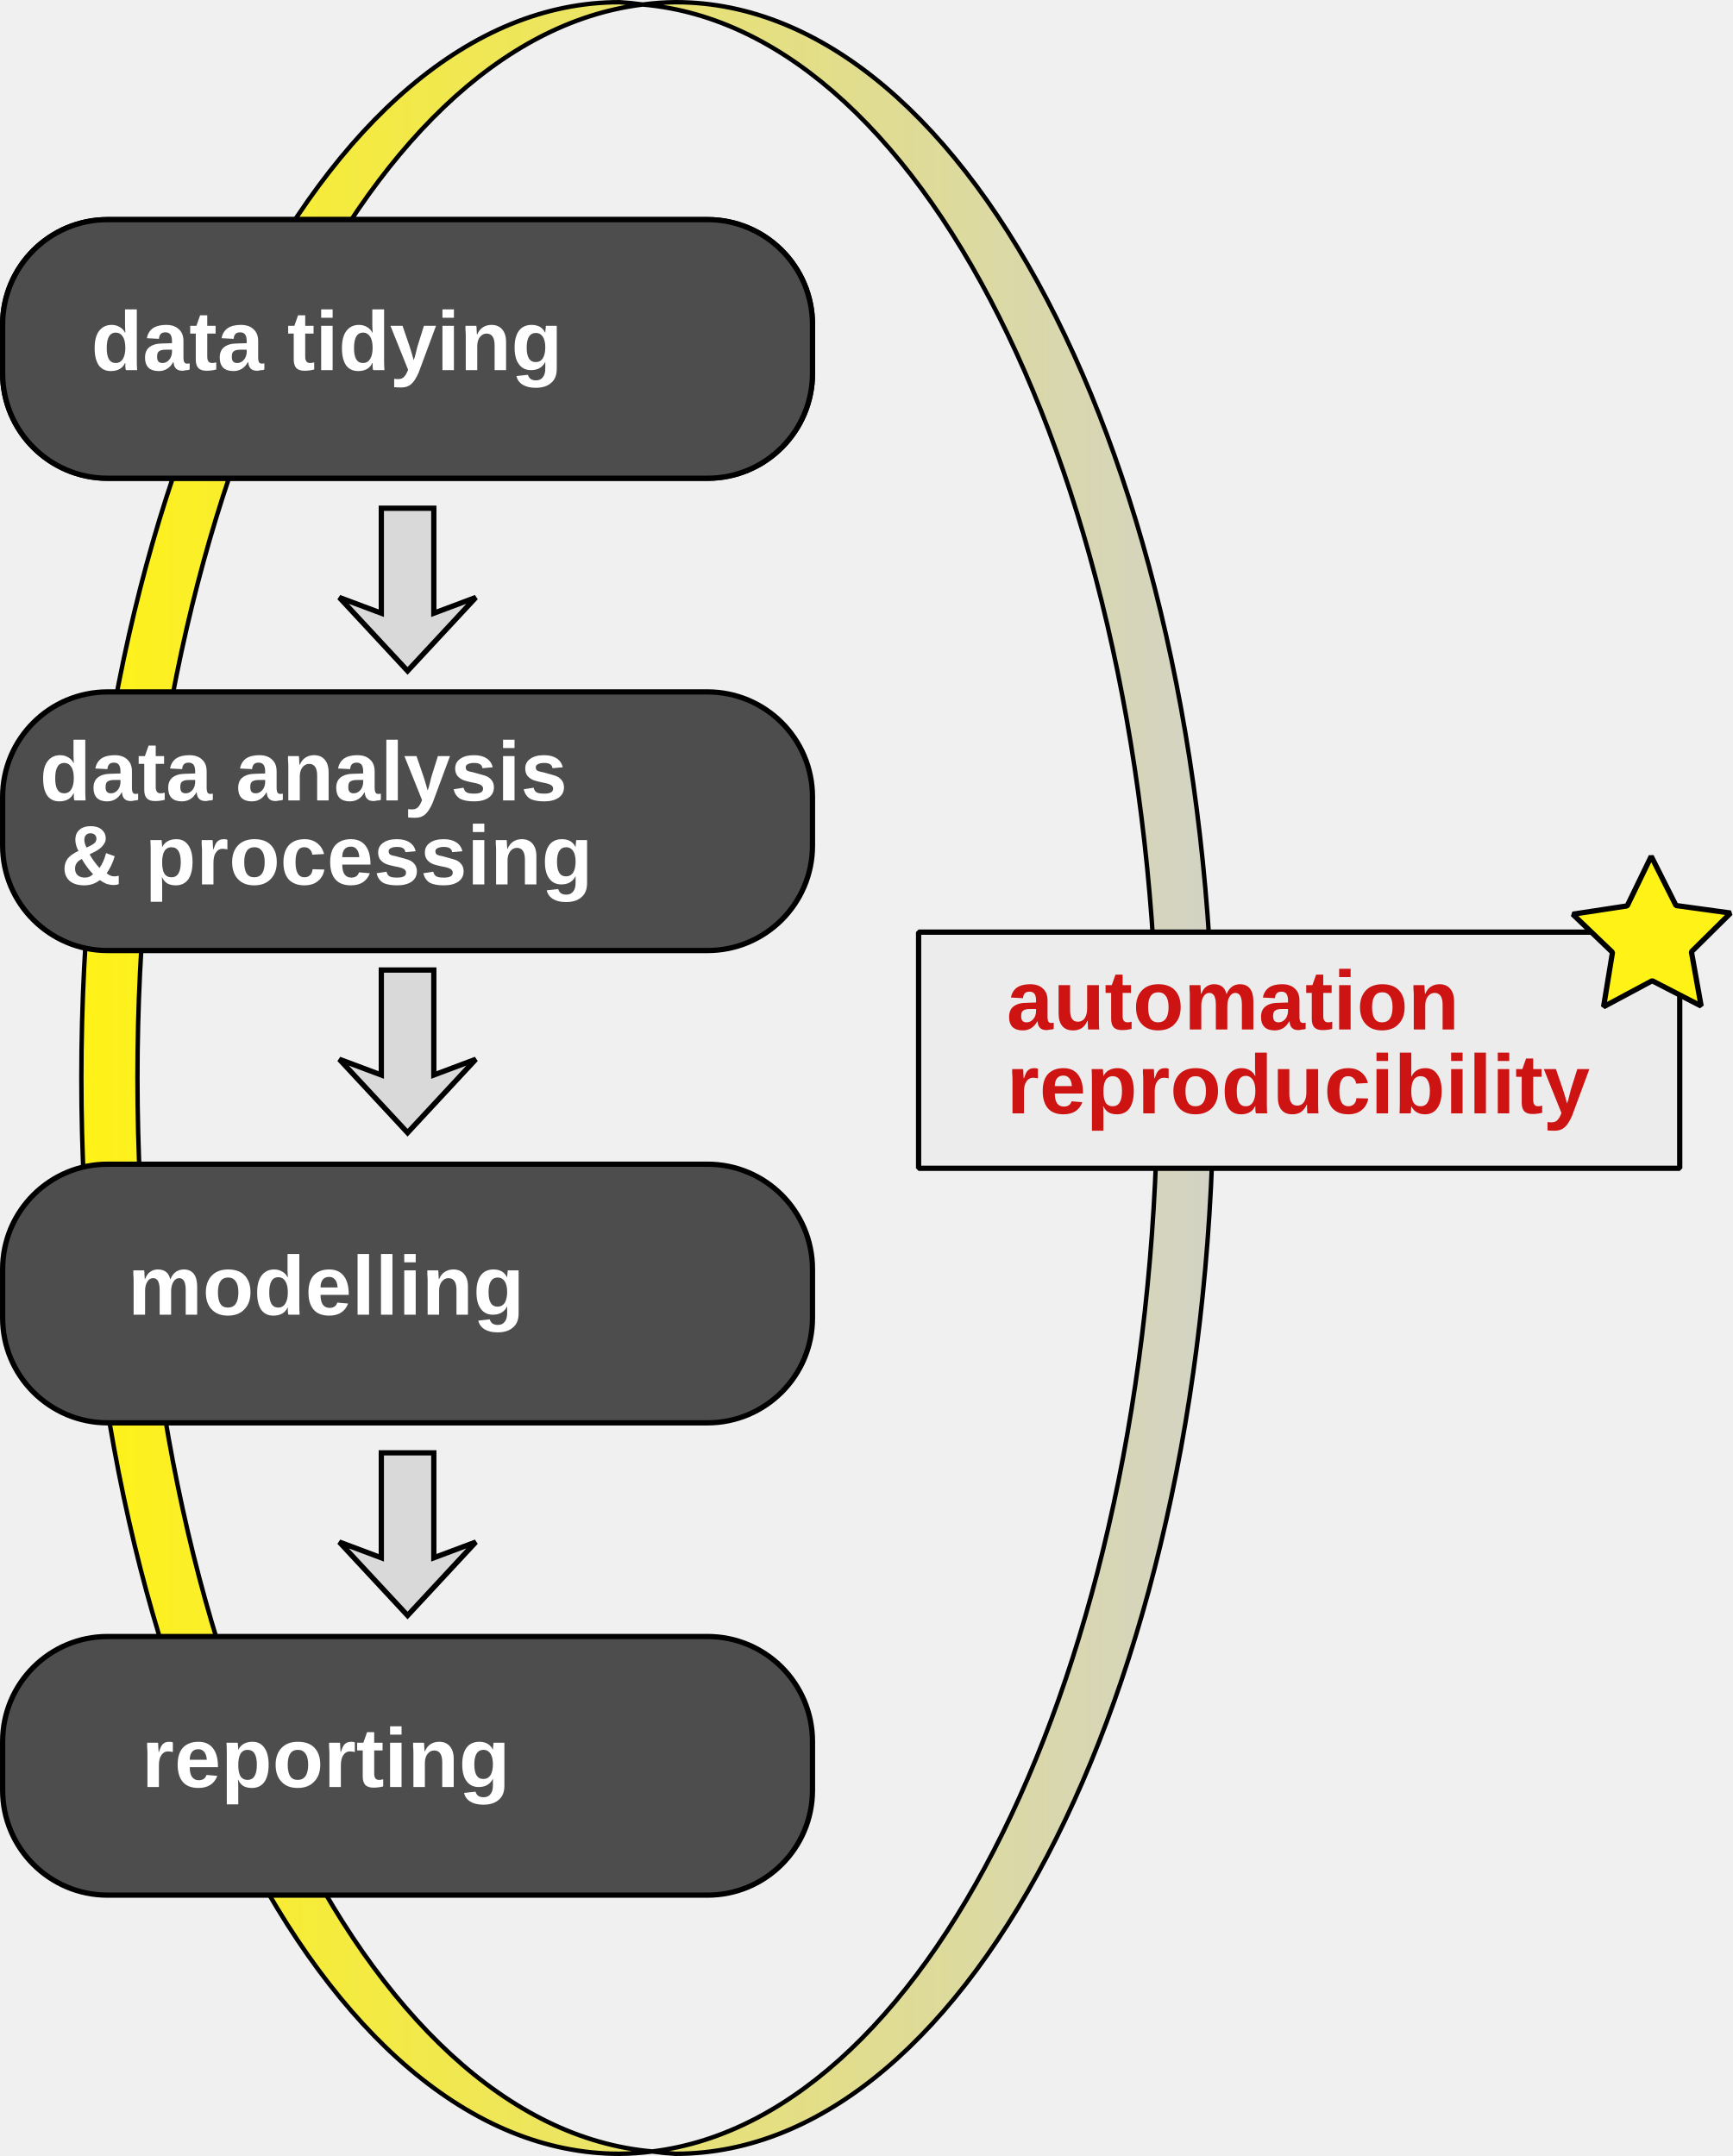
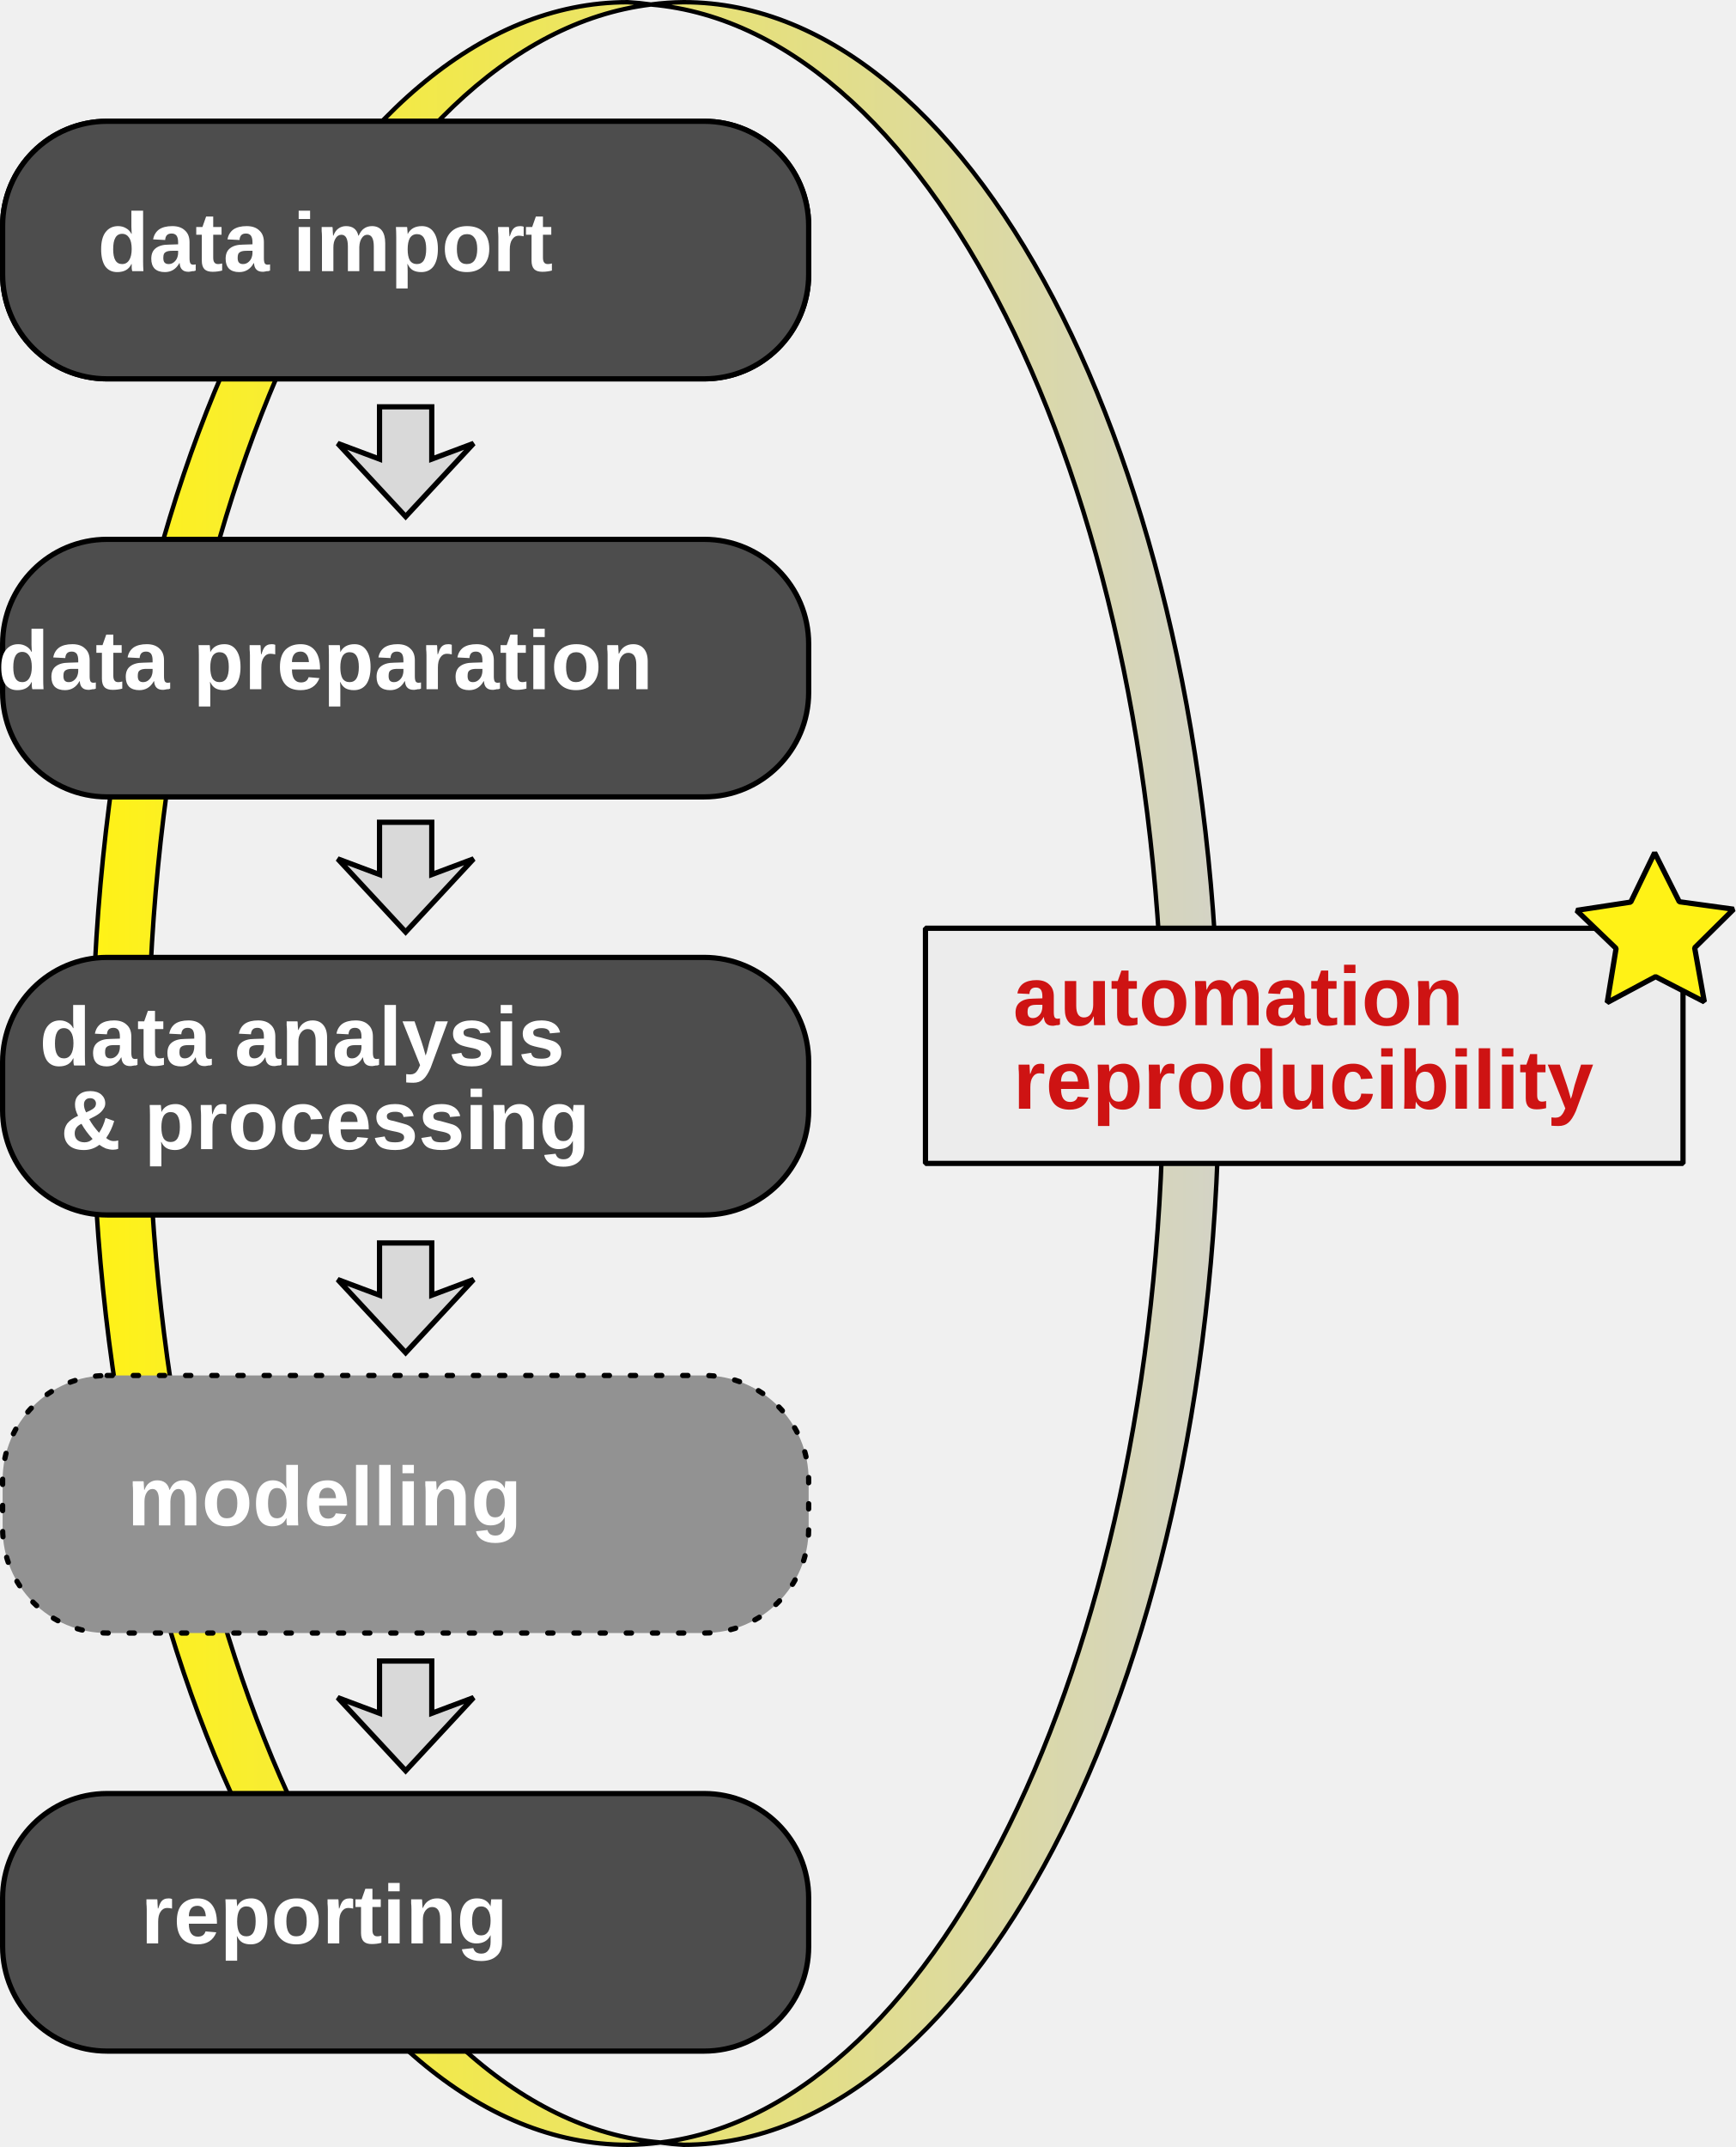
- <svg xmlns="http://www.w3.org/2000/svg" xmlns:xlink="http://www.w3.org/1999/xlink" width="87.325mm" height="108.702mm" viewBox="0 0 87.325 108.702" version="1.1" id="svg1280">
+ <svg xmlns="http://www.w3.org/2000/svg" xmlns:xlink="http://www.w3.org/1999/xlink" width="87.892mm" height="108.702mm" viewBox="0 0 87.892 108.702" version="1.1" id="svg1280">
  <defs id="defs1274">
    <linearGradient id="linearGradient2054">
      <stop id="stop2052" offset="0" style="stop-color:#fff216;stop-opacity:1" />
      <stop id="stop2050" offset="1" style="stop-color:#d3d3c6;stop-opacity:1" />
    </linearGradient>
    <linearGradient xlink:href="#linearGradient2054" id="linearGradient2058" gradientUnits="userSpaceOnUse" x1="209.58" y1="401.092" x2="426.135" y2="401.092" />
  </defs>
-   <g id="layer1" transform="translate(-51.46125,-51.77139)">
+   <g id="layer1" transform="translate(-50.89428,-51.77139)">
    <path style="opacity:1;vector-effect:none;fill:url(#linearGradient2058);fill-opacity:1;fill-rule:nonzero;stroke:#000000;stroke-width:0.841;stroke-linecap:round;stroke-linejoin:bevel;stroke-miterlimit:4;stroke-dasharray:none;stroke-dashoffset:0;stroke-opacity:1" d="m 312.514,196.092 a 102.514,205 0 0 0 -102.514,205 102.514,205 0 0 0 102.514,205 102.514,205 0 0 0 6.26,-0.443 102.514,205 0 0 1 -98.088,-204.557 102.514,205 0 0 1 96.26,-204.557 102.514,205 0 0 0 -4.432,-0.443 z m 4.432,0.443 a 102.514,205 0 0 1 98.084,204.557 102.514,205 0 0 1 -96.256,204.557 102.514,205 0 0 0 4.426,0.443 102.514,205 0 0 0 102.516,-205 102.514,205 0 0 0 -102.516,-205 102.514,205 0 0 0 -6.254,0.443 z" transform="scale(0.2645833)" id="path1984" />
-     <g id="g1903" transform="translate(0.1889916,-0.5669594)">
-       <rect ry="5.292" y="63.411" x="51.405" height="13.04" width="40.821" id="rect1825" style="opacity:1;vector-effect:none;fill:#4d4d4d;fill-opacity:1;fill-rule:nonzero;stroke:#000000;stroke-width:0.265;stroke-linecap:round;stroke-linejoin:bevel;stroke-miterlimit:4;stroke-dasharray:none;stroke-dashoffset:0;stroke-opacity:1" />
-       <text id="text1829" y="71.001" x="71.865" style="font-style:normal;font-variant:normal;font-weight:bold;font-stretch:normal;font-size:4.233px;line-height:4.233px;font-family:Arial;-inkscape-font-specification:'Arial Bold';text-align:center;letter-spacing:0px;word-spacing:0px;text-anchor:middle;fill:#ffffff;fill-opacity:1;stroke:none;stroke-width:0.265px;stroke-linecap:butt;stroke-linejoin:miter;stroke-opacity:1" xml:space="preserve">
-         <tspan style="fill:#ffffff;stroke-width:0.265px" y="71.001" x="71.865" id="tspan1827">data tidying</tspan>
-       </text>
-     </g>
-     <g id="g1909" transform="translate(0.7559509,0.8504486)">
+     <g id="g1909" transform="translate(0.1889906,14.43871)">
      <rect ry="5.292" y="85.806" x="50.838" height="13.04" width="40.821" id="rect1825-5" style="opacity:1;vector-effect:none;fill:#4d4d4d;fill-opacity:1;fill-rule:nonzero;stroke:#000000;stroke-width:0.265;stroke-linecap:round;stroke-linejoin:bevel;stroke-miterlimit:4;stroke-dasharray:none;stroke-dashoffset:0;stroke-opacity:1" />
      <text id="text1829-4" y="91.279" x="71.292" style="font-style:normal;font-variant:normal;font-weight:bold;font-stretch:normal;font-size:4.233px;line-height:4.233px;font-family:Arial;-inkscape-font-specification:'Arial Bold';text-align:center;letter-spacing:0px;word-spacing:0px;text-anchor:middle;fill:#ffffff;fill-opacity:1;stroke:none;stroke-width:0.265px;stroke-linecap:butt;stroke-linejoin:miter;stroke-opacity:1" xml:space="preserve">
        <tspan style="fill:#ffffff;stroke-width:0.265px" y="91.279" x="71.292" id="tspan1827-7">data analysis</tspan>
        <tspan id="tspan1873" style="fill:#ffffff;stroke-width:0.265px" y="95.512" x="71.292">&amp; processing</tspan>
      </text>
    </g>
-     <g id="g1914" transform="translate(1.133923,1.228416)">
-       <rect ry="5.292" y="109.24" x="50.46" height="13.04" width="40.821" id="rect1825-5-6" style="opacity:1;vector-effect:none;fill:#4d4d4d;fill-opacity:1;fill-rule:nonzero;stroke:#000000;stroke-width:0.265;stroke-linecap:round;stroke-linejoin:bevel;stroke-miterlimit:4;stroke-dasharray:none;stroke-dashoffset:0;stroke-opacity:1" />
-       <text id="text1829-4-5" y="116.83" x="70.877" style="font-style:normal;font-variant:normal;font-weight:bold;font-stretch:normal;font-size:4.233px;line-height:4.233px;font-family:Arial;-inkscape-font-specification:'Arial Bold';text-align:center;letter-spacing:0px;word-spacing:0px;text-anchor:middle;fill:#ffffff;fill-opacity:1;stroke:none;stroke-width:0.265px;stroke-linecap:butt;stroke-linejoin:miter;stroke-opacity:1" xml:space="preserve">
-         <tspan style="fill:#ffffff;stroke-width:0.265px" y="116.83" x="70.877" id="tspan1827-7-6">modelling</tspan>
+     <g id="g896" transform="translate(-0.5669655,1.946607)">
+       <rect ry="5.292" y="119.465" x="51.594" height="13.04" width="40.821" id="rect1825-5-6" style="opacity:1;vector-effect:none;fill:#929292;fill-opacity:1;fill-rule:nonzero;stroke:#000000;stroke-width:0.265;stroke-linecap:round;stroke-linejoin:bevel;stroke-miterlimit:4;stroke-dasharray:0.265, 1.06;stroke-dashoffset:0;stroke-opacity:1" />
+       <text id="text1829-4-5" y="127.054" x="72.011" style="font-style:normal;font-variant:normal;font-weight:bold;font-stretch:normal;font-size:4.233px;line-height:4.233px;font-family:Arial;-inkscape-font-specification:'Arial Bold';text-align:center;letter-spacing:0px;word-spacing:0px;text-anchor:middle;fill:#ffffff;fill-opacity:1;stroke:none;stroke-width:0.265px;stroke-linecap:butt;stroke-linejoin:miter;stroke-opacity:1" xml:space="preserve">
+         <tspan style="fill:#ffffff;stroke-width:0.265px" y="127.054" x="72.011" id="tspan1827-7-6">modelling</tspan>
      </text>
    </g>
-     <g id="g1919" transform="translate(1.322913,3.874268)">
+     <g id="g1919" transform="translate(0.7559524,12.17086)">
      <rect ry="5.292" y="130.407" x="50.271" height="13.04" width="40.821" id="rect1825-5-6-9" style="opacity:1;vector-effect:none;fill:#4d4d4d;fill-opacity:1;fill-rule:nonzero;stroke:#000000;stroke-width:0.265;stroke-linecap:round;stroke-linejoin:bevel;stroke-miterlimit:4;stroke-dasharray:none;stroke-dashoffset:0;stroke-opacity:1" />
      <text id="text1829-4-5-3" y="137.997" x="70.678" style="font-style:normal;font-variant:normal;font-weight:bold;font-stretch:normal;font-size:4.233px;line-height:4.233px;font-family:Arial;-inkscape-font-specification:'Arial Bold';text-align:center;letter-spacing:0px;word-spacing:0px;text-anchor:middle;fill:#ffffff;fill-opacity:1;stroke:none;stroke-width:0.265px;stroke-linecap:butt;stroke-linejoin:miter;stroke-opacity:1" xml:space="preserve">
        <tspan style="fill:#ffffff;stroke-width:0.265px" y="137.997" x="70.678" id="tspan1827-7-6-7">reporting</tspan>
      </text>
    </g>
-     <path style="fill:#d9d9d9;fill-opacity:1;fill-rule:evenodd;stroke:#000000;stroke-width:0.265px;stroke-linecap:butt;stroke-linejoin:miter;stroke-opacity:1" d="m 70.682,82.688 -2.117,-0.794 3.44,3.704 3.44,-3.704 -2.117,0.794 v -5.292 h -2.646 z" id="path1898" />
-     <g id="g1903-4" transform="translate(0.1889908,-0.5669601)">
+     <g id="g1903-4" transform="translate(-0.3779691,15.66713)">
      <rect ry="5.292" y="63.411" x="51.405" height="13.04" width="40.821" id="rect1825-52" style="opacity:1;vector-effect:none;fill:#4d4d4d;fill-opacity:1;fill-rule:nonzero;stroke:#000000;stroke-width:0.265;stroke-linecap:round;stroke-linejoin:bevel;stroke-miterlimit:4;stroke-dasharray:none;stroke-dashoffset:0;stroke-opacity:1" />
      <text id="text1829-5" y="71.001" x="71.865" style="font-style:normal;font-variant:normal;font-weight:bold;font-stretch:normal;font-size:4.233px;line-height:4.233px;font-family:Arial;-inkscape-font-specification:'Arial Bold';text-align:center;letter-spacing:0px;word-spacing:0px;text-anchor:middle;fill:#ffffff;fill-opacity:1;stroke:none;stroke-width:0.265px;stroke-linecap:butt;stroke-linejoin:miter;stroke-opacity:1" xml:space="preserve">
-         <tspan style="fill:#ffffff;stroke-width:0.265px" y="71.001" x="71.865" id="tspan1827-4">data tidying</tspan>
+         <tspan style="fill:#ffffff;stroke-width:0.265px" y="71.001" x="71.865" id="tspan1827-4">data preparation</tspan>
      </text>
    </g>
-     <path style="fill:#d9d9d9;fill-opacity:1;fill-rule:evenodd;stroke:#000000;stroke-width:0.265px;stroke-linecap:butt;stroke-linejoin:miter;stroke-opacity:1" d="m 70.682,105.971 -2.117,-0.794 3.44,3.704 3.44,-3.704 -2.117,0.794 v -5.292 h -2.646 z" id="path1898-7-4" />
-     <path style="fill:#d9d9d9;fill-opacity:1;fill-rule:evenodd;stroke:#000000;stroke-width:0.265px;stroke-linecap:butt;stroke-linejoin:miter;stroke-opacity:1" d="m 70.682,130.312 -2.117,-0.794 3.44,3.704 3.44,-3.704 -2.117,0.794 v -5.292 h -2.646 z" id="path1898-7-4-4" />
+     <path style="fill:#d9d9d9;fill-opacity:1;fill-rule:evenodd;stroke:#000000;stroke-width:0.265px;stroke-linecap:butt;stroke-linejoin:miter;stroke-opacity:1" d="m 70.115,138.515 -2.117,-0.794 3.44,3.704 3.44,-3.704 -2.117,0.794 v -2.646 h -2.646 z" id="path1898-7-4-4" />
    <path style="fill:none;fill-rule:evenodd;stroke:#000000;stroke-width:0.265px;stroke-linecap:butt;stroke-linejoin:miter;stroke-opacity:1" id="path1982" d="m -39.688,77.396 c -0.133,0.531 -0.781,0.083 -0.882,-0.22 -0.274,-0.822 0.585,-1.497 1.323,-1.543 1.32,-0.083 2.249,1.198 2.205,2.425 -0.065,1.801 -1.816,3.016 -3.528,2.866 -2.281,-0.199 -3.789,-2.436 -3.528,-4.63 0.328,-2.761 3.057,-4.564 5.733,-4.189 3.24,0.454 5.342,3.678 4.851,6.835 -0.579,3.72 -4.299,6.12 -7.937,5.512 -4.2,-0.702 -6.899,-4.921 -6.174,-9.04 0.824,-4.68 5.542,-7.679 10.142,-6.835 5.16,0.947 8.459,6.164 7.497,11.245 -1.068,5.641 -6.786,9.239 -12.347,8.158" />
    <g id="g2021" transform="translate(-23.94451,6.820362)">
      <rect ry="8.5265128e-14" y="91.948" x="121.708" height="11.906" width="38.365" id="rect2006" style="opacity:1;vector-effect:none;fill:#ececec;fill-opacity:1;fill-rule:nonzero;stroke:#000000;stroke-width:0.265;stroke-linecap:round;stroke-linejoin:bevel;stroke-miterlimit:4;stroke-dasharray:none;stroke-dashoffset:0;stroke-opacity:1" />
      <text id="text2010" y="96.854" x="126.145" style="font-style:normal;font-variant:normal;font-weight:bold;font-stretch:normal;font-size:4.233px;line-height:4.233px;font-family:Arial;-inkscape-font-specification:'Arial Bold';text-align:start;letter-spacing:0px;word-spacing:0px;text-anchor:start;fill:#ce1313;fill-opacity:1;stroke:none;stroke-width:0.265px;stroke-linecap:butt;stroke-linejoin:miter;stroke-opacity:1" xml:space="preserve">
        <tspan style="text-align:start;text-anchor:start;fill:#ce1313;fill-opacity:1;stroke-width:0.265px" y="96.854" x="126.145" id="tspan2008">automation</tspan>
        <tspan id="tspan2012" style="text-align:start;text-anchor:start;fill:#ce1313;fill-opacity:1;stroke-width:0.265px" y="101.087" x="126.145">reproducibility</tspan>
      </text>
      <path d="m 162.638,90.985 -1.975,1.954 0.49,2.734 -2.469,-1.274 -2.449,1.311 0.449,-2.742 -2.004,-1.924 2.746,-0.42 1.211,-2.5 1.248,2.482 z" id="path2014" style="opacity:1;vector-effect:none;fill:#fff216;fill-opacity:1;fill-rule:nonzero;stroke:#000000;stroke-width:0.265;stroke-linecap:round;stroke-linejoin:bevel;stroke-miterlimit:4;stroke-dasharray:none;stroke-dashoffset:0;stroke-opacity:1" />
    </g>
+     <g id="g1903-3" transform="translate(-0.3779691,-5.499535)">
+       <rect ry="5.292" y="63.411" x="51.405" height="13.04" width="40.821" id="rect1825-6" style="opacity:1;vector-effect:none;fill:#4d4d4d;fill-opacity:1;fill-rule:nonzero;stroke:#000000;stroke-width:0.265;stroke-linecap:round;stroke-linejoin:bevel;stroke-miterlimit:4;stroke-dasharray:none;stroke-dashoffset:0;stroke-opacity:1" />
+       <text id="text1829-7" y="71.001" x="71.865" style="font-style:normal;font-variant:normal;font-weight:bold;font-stretch:normal;font-size:4.233px;line-height:4.233px;font-family:Arial;-inkscape-font-specification:'Arial Bold';text-align:center;letter-spacing:0px;word-spacing:0px;text-anchor:middle;fill:#ffffff;fill-opacity:1;stroke:none;stroke-width:0.265px;stroke-linecap:butt;stroke-linejoin:miter;stroke-opacity:1" xml:space="preserve">
+         <tspan style="fill:#ffffff;stroke-width:0.265px" y="71.001" x="71.865" id="tspan1827-5">data tidying</tspan>
+       </text>
+     </g>
+     <g id="g1903-4-5" transform="translate(-0.3779691,-5.499537)">
+       <rect ry="5.292" y="63.411" x="51.405" height="13.04" width="40.821" id="rect1825-52-6" style="opacity:1;vector-effect:none;fill:#4d4d4d;fill-opacity:1;fill-rule:nonzero;stroke:#000000;stroke-width:0.265;stroke-linecap:round;stroke-linejoin:bevel;stroke-miterlimit:4;stroke-dasharray:none;stroke-dashoffset:0;stroke-opacity:1" />
+       <text id="text1829-5-2" y="71.001" x="71.865" style="font-style:normal;font-variant:normal;font-weight:bold;font-stretch:normal;font-size:4.233px;line-height:4.233px;font-family:Arial;-inkscape-font-specification:'Arial Bold';text-align:center;letter-spacing:0px;word-spacing:0px;text-anchor:middle;fill:#ffffff;fill-opacity:1;stroke:none;stroke-width:0.265px;stroke-linecap:butt;stroke-linejoin:miter;stroke-opacity:1" xml:space="preserve">
+         <tspan style="fill:#ffffff;stroke-width:0.265px" y="71.001" x="71.865" id="tspan1827-4-9">data import</tspan>
+       </text>
+     </g>
+     <path style="fill:#d9d9d9;fill-opacity:1;fill-rule:evenodd;stroke:#000000;stroke-width:0.265px;stroke-linecap:butt;stroke-linejoin:miter;stroke-opacity:1" d="m 70.115,117.348 -2.117,-0.794 3.44,3.704 3.44,-3.704 -2.117,0.794 v -2.646 h -2.646 z" id="path1898-7-4-4-1" />
+     <path style="fill:#d9d9d9;fill-opacity:1;fill-rule:evenodd;stroke:#000000;stroke-width:0.265px;stroke-linecap:butt;stroke-linejoin:miter;stroke-opacity:1" d="m 70.115,96.049 -2.117,-0.794 3.44,3.704 3.44,-3.704 -2.117,0.794 v -2.646 h -2.646 z" id="path1898-7-4-4-1-2" />
+     <path style="fill:#d9d9d9;fill-opacity:1;fill-rule:evenodd;stroke:#000000;stroke-width:0.265px;stroke-linecap:butt;stroke-linejoin:miter;stroke-opacity:1" d="m 70.115,75.015 -2.117,-0.794 3.44,3.704 3.44,-3.704 -2.117,0.794 v -2.646 h -2.646 z" id="path1898-7-4-4-1-2-7" />
  </g>
</svg>
